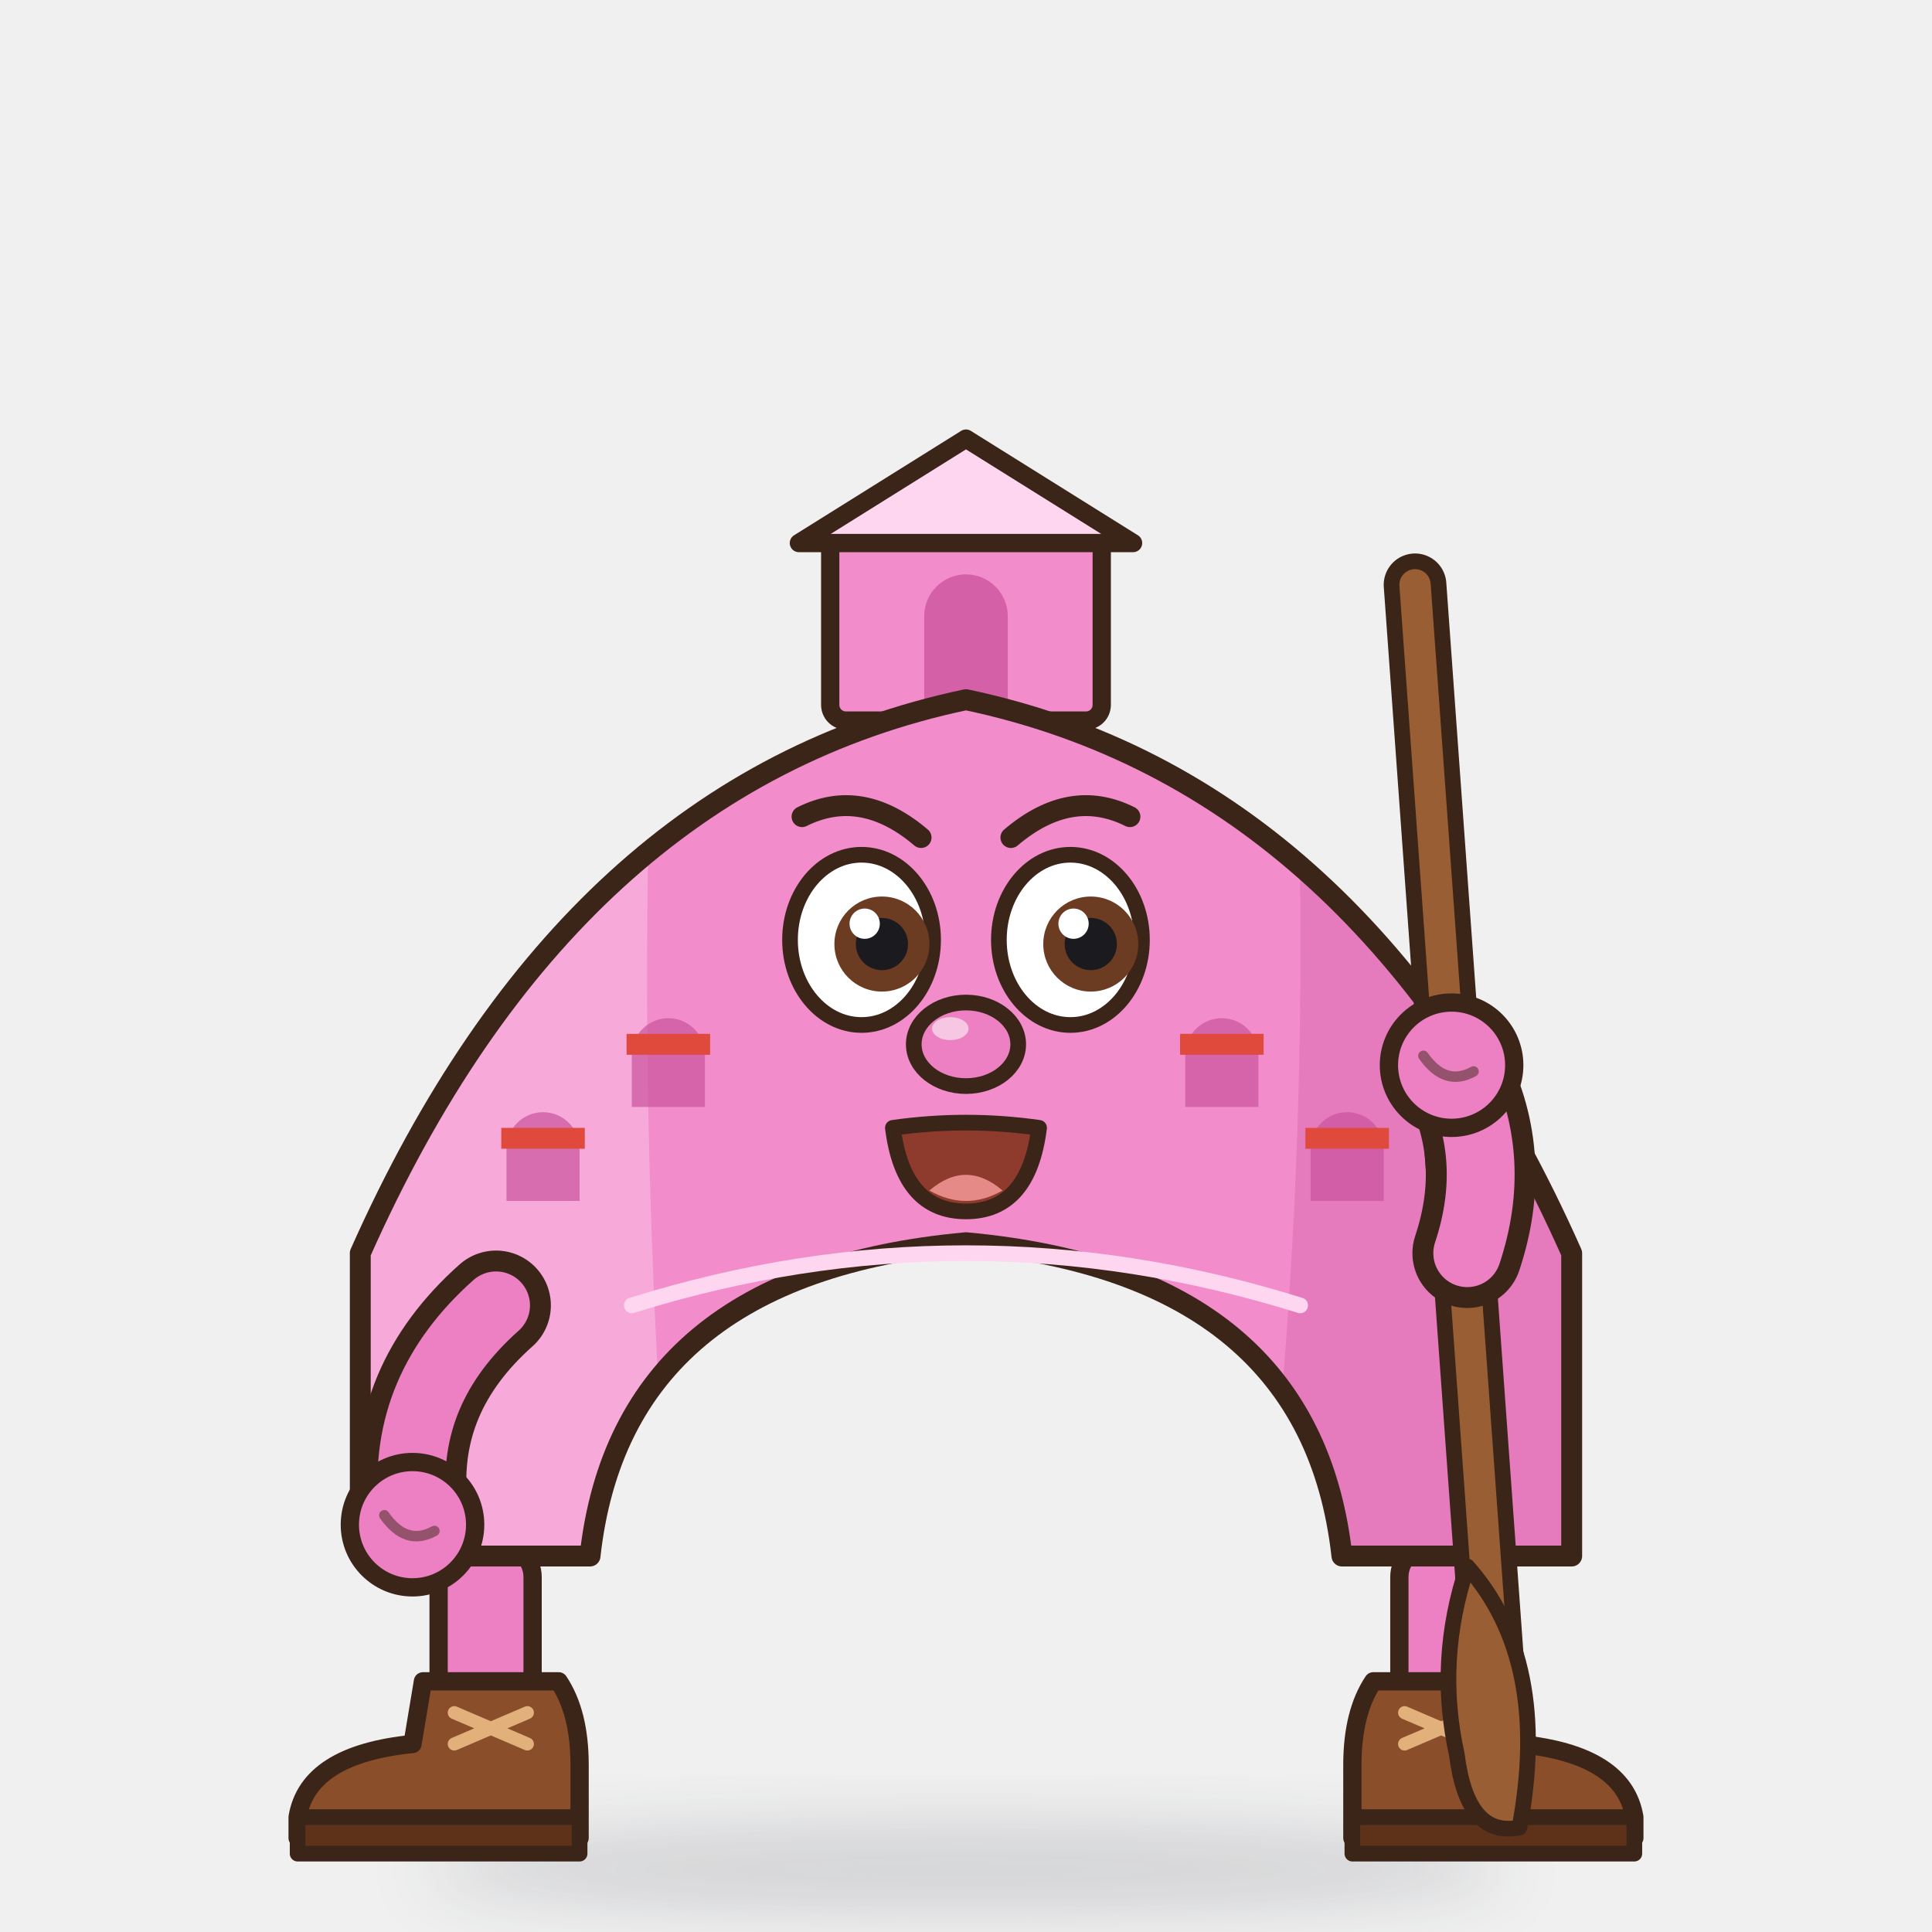
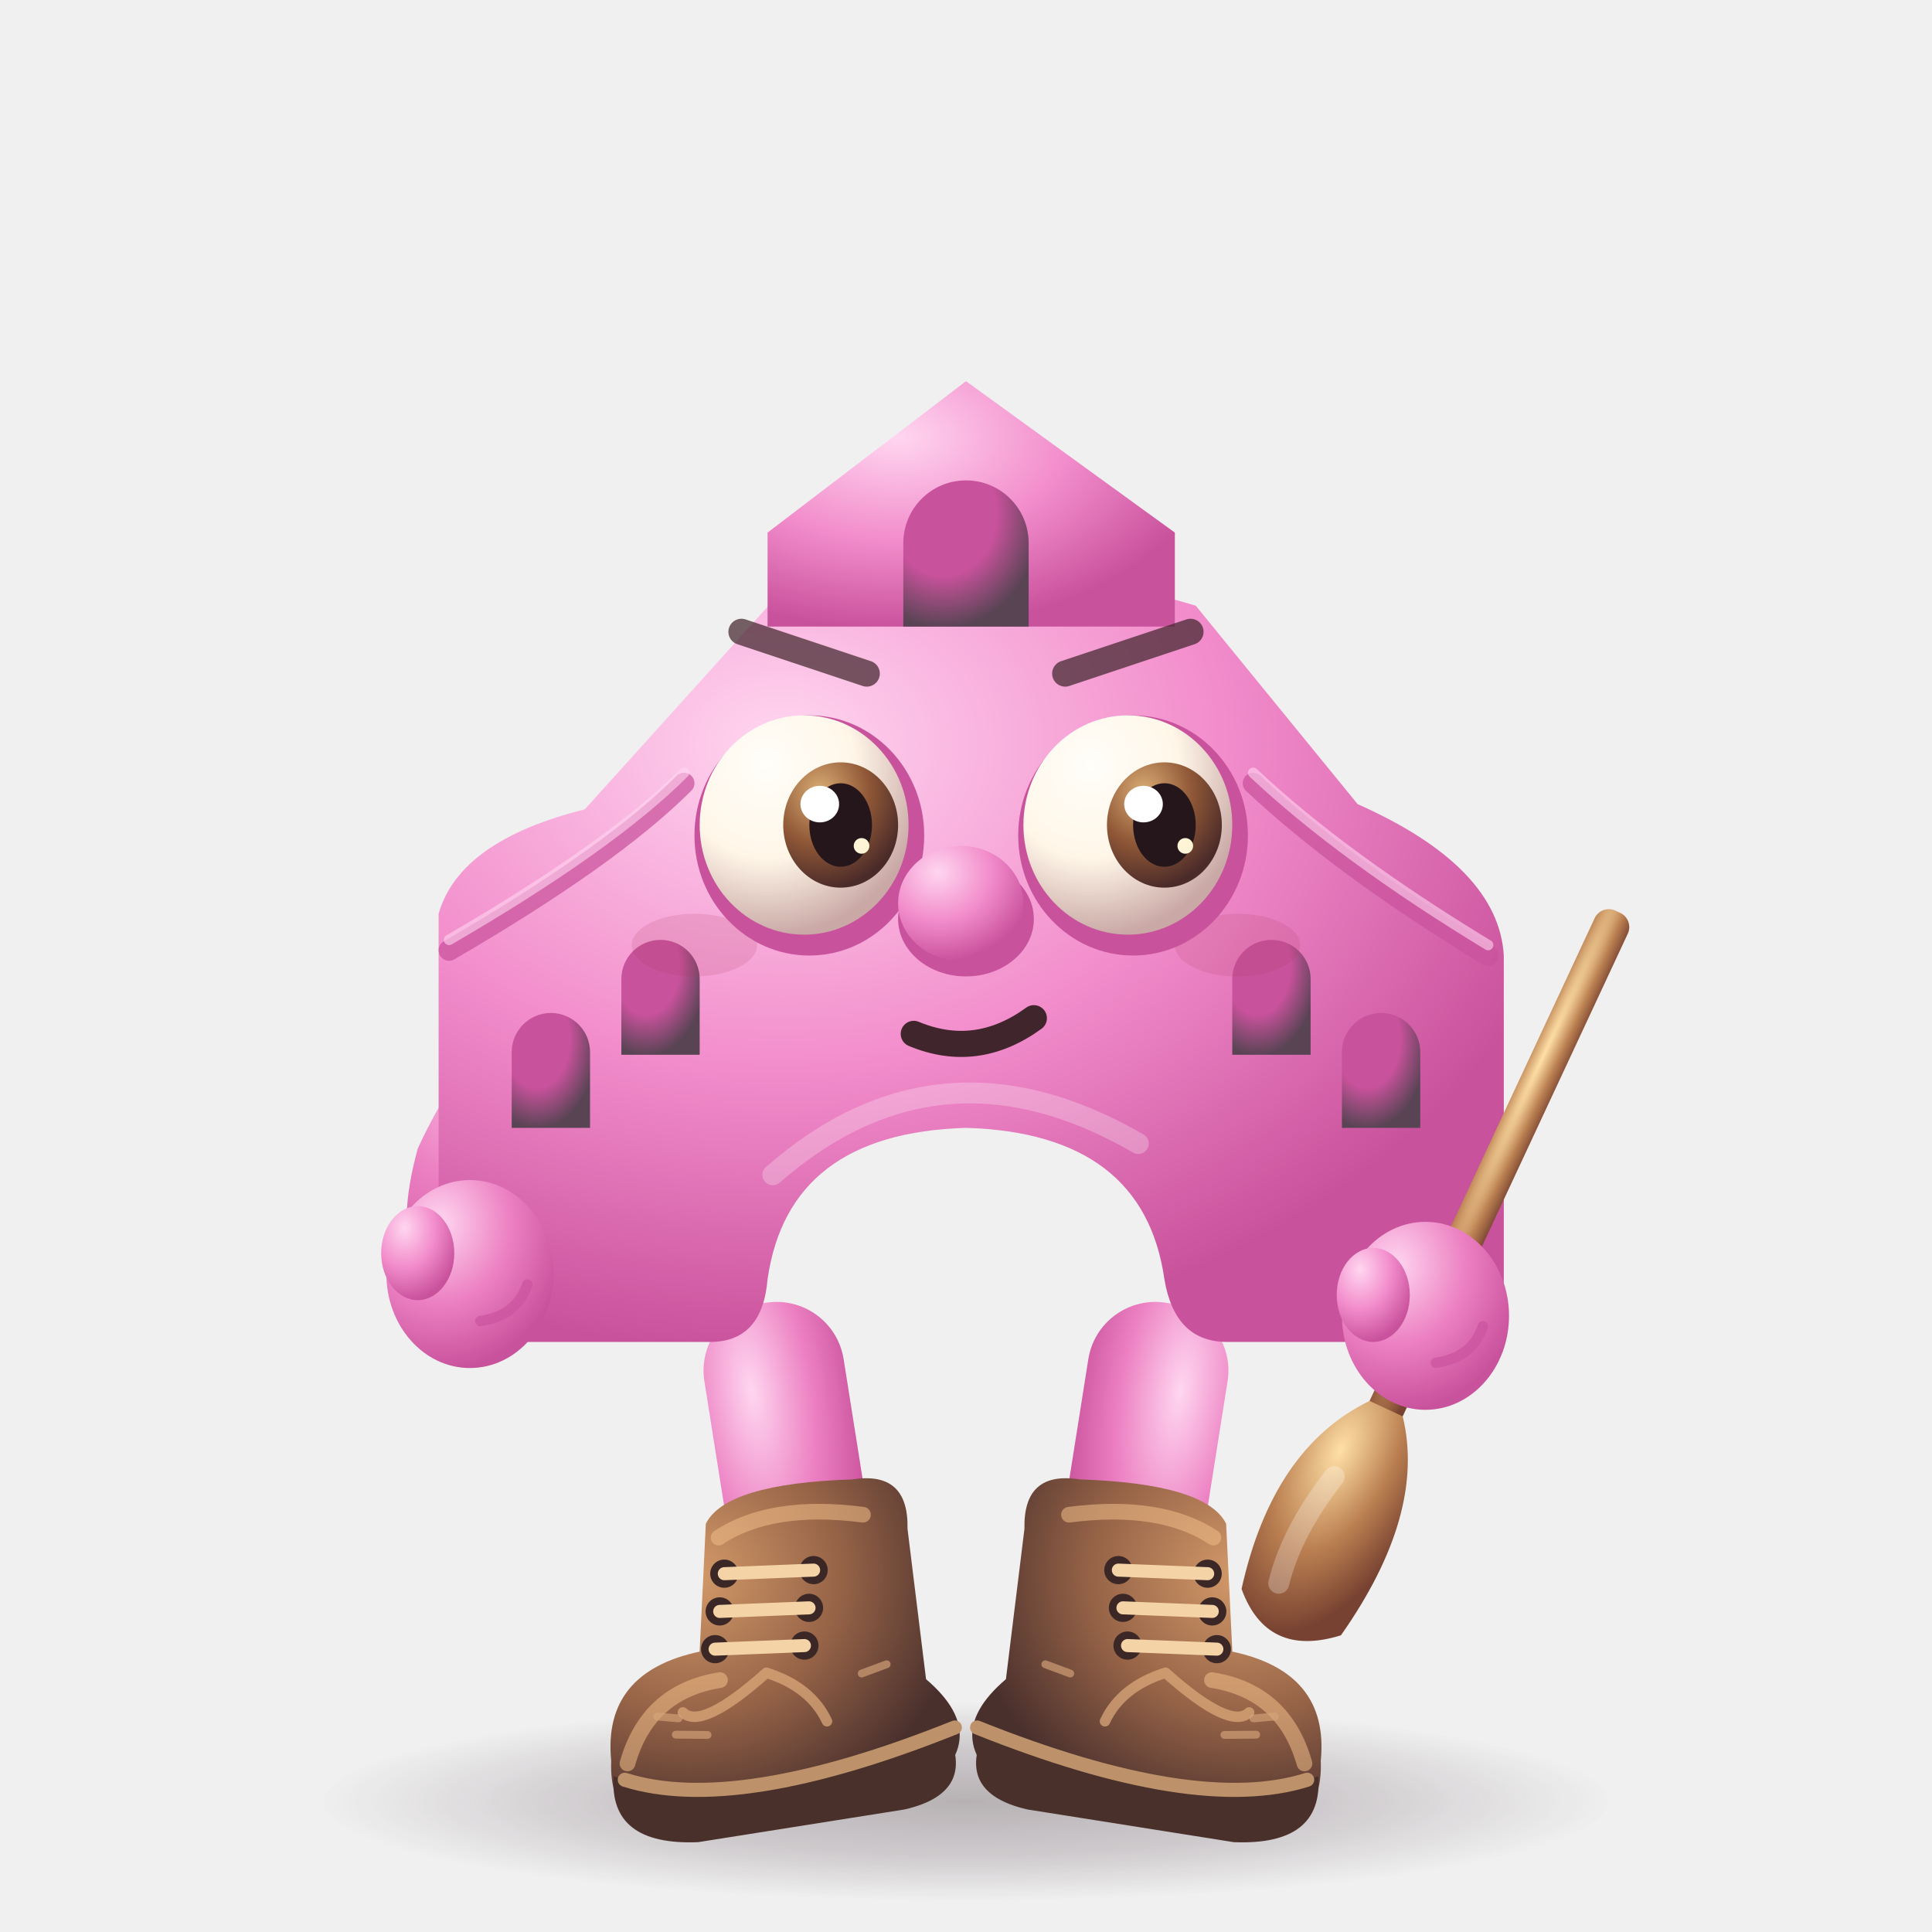
<svg xmlns="http://www.w3.org/2000/svg" viewBox="0 0 64 64" width="160" height="160" role="img" aria-label="Venice, Channels, running">
  <defs>
-     <filter id="sm-venice-s" x="-50%" y="-50%" width="200%" height="200%">
-       <feGaussianBlur stdDeviation="6" />
-     </filter>
+     <radialGradient id="sm-venice-clay" cx="32%" cy="23%" r="78%">
+       <stop offset="0" stop-color="#FFD6F0" />
+       <stop offset="0.54" stop-color="#F28CCB" />
+       <stop offset="1" stop-color="#C9529C" />
+     </radialGradient>
+     <radialGradient id="sm-venice-arm" cx="32%" cy="23%" r="78%">
+       <stop offset="0" stop-color="#FFD6F0" />
+       <stop offset="0.54" stop-color="#EC80C2" />
+       <stop offset="1" stop-color="#C9529C" />
+     </radialGradient>
+     <radialGradient id="sm-venice-recess" cx="32%" cy="23%" r="78%">
+       <stop offset="0" stop-color="#C9529C" />
+       <stop offset="0.54" stop-color="#C9529C" />
+       <stop offset="1" stop-color="#594454" />
+     </radialGradient>
+     <radialGradient id="sm-venice-boot" cx="32%" cy="23%" r="78%">
+       <stop offset="0" stop-color="#d39a69" />
+       <stop offset="0.54" stop-color="#966347" />
+       <stop offset="1" stop-color="#4a302d" />
+     </radialGradient>
+     <radialGradient id="sm-venice-wood" cx="32%" cy="23%" r="78%">
+       <stop offset="0" stop-color="#ffe0a6" />
+       <stop offset="0.54" stop-color="#bb8051" />
+       <stop offset="1" stop-color="#774231" />
+     </radialGradient>
+     <radialGradient id="sm-venice-gold" cx="32%" cy="23%" r="78%">
+       <stop offset="0" stop-color="#fff5bb" />
+       <stop offset="0.54" stop-color="#ebba54" />
+       <stop offset="1" stop-color="#aa612e" />
+     </radialGradient>
+     <radialGradient id="sm-venice-red" cx="32%" cy="23%" r="78%">
+       <stop offset="0" stop-color="#ffb3a4" />
+       <stop offset="0.54" stop-color="#e47065" />
+       <stop offset="1" stop-color="#a53247" />
+     </radialGradient>
+     <radialGradient id="sm-venice-white" cx="32%" cy="23%" r="78%">
+       <stop offset="0" stop-color="#fffef9" />
+       <stop offset="0.54" stop-color="#fff6e8" />
+       <stop offset="1" stop-color="#c9a8a5" />
+     </radialGradient>
+     <radialGradient id="sm-venice-iris" cx="32%" cy="23%" r="78%">
+       <stop offset="0" stop-color="#d9ab73" />
+       <stop offset="0.54" stop-color="#905837" />
+       <stop offset="1" stop-color="#4b2b29" />
+     </radialGradient>
+     <radialGradient id="sm-venice-floor">
+       <stop stop-color="#38252e" stop-opacity=".31" />
+       <stop offset=".55" stop-color="#483442" stop-opacity=".2" />
+       <stop offset="1" stop-color="#483442" stop-opacity="0" />
+     </radialGradient>
  </defs>
  <g transform="scale(0.17297) translate(35 0)">
-     <ellipse cx="150" cy="358" rx="104" ry="9" fill="#1B2430" opacity=".14" filter="url(#sm-venice-s)" />
-     <rect x="49" y="296" width="18" height="34" rx="6" fill="#EC80C2" stroke="#3B2418" stroke-width="3.5" />
-     <rect x="233" y="296" width="18" height="34" rx="6" fill="#EC80C2" stroke="#3B2418" stroke-width="3.5" />
-     <path d="M72 322 L46 322 L44 334 Q24 336 22 348 L22 352 L76 352 L76 338 Q76 328 72 322 Z" fill="#8A4E2B" stroke="#3B2418" stroke-width="3.5" stroke-linejoin="round" />
-     <path d="M76 348 L22 348 L22 355 L76 355 Z" fill="#5E3219" stroke="#3B2418" stroke-width="3" stroke-linejoin="round" />
-     <path d="M66 328 L52 334 M52 328 L66 334" fill="none" stroke="#E2B07A" stroke-width="2.5" stroke-linecap="round" stroke-linejoin="round" />
-     <path d="M228 322 L254 322 L256 334 Q276 336 278 348 L278 352 L224 352 L224 338 Q224 328 228 322 Z" fill="#8A4E2B" stroke="#3B2418" stroke-width="3.5" stroke-linejoin="round" />
-     <path d="M224 348 L278 348 L278 355 L224 355 Z" fill="#5E3219" stroke="#3B2418" stroke-width="3" stroke-linejoin="round" />
-     <path d="M234 328 L248 334 M248 328 L234 334" fill="none" stroke="#E2B07A" stroke-width="2.5" stroke-linecap="round" stroke-linejoin="round" />
-     <rect x="124" y="102" width="52" height="36" rx="3" fill="#F28CCB" stroke="#3B2418" stroke-width="3.5" />
-     <path d="M142 138 L142 118 A8 8 0 0 1 158 118 L158 138 Z" fill="#C9529C" opacity="0.75" />
-     <path d="M118 104 L150 84 L182 104 Z" fill="#FFD6F0" stroke="#3B2418" stroke-width="3.5" stroke-linejoin="round" stroke-linecap="round" />
-     <clipPath id="sm-venice-c">
-       <path d="M34 298 L34 240 Q74 150 150 134 Q226 150 266 240 L266 298 L222 298 Q216 244 150 238 Q84 244 78 298 Z" />
-     </clipPath>
-     <path d="M34 298 L34 240 Q74 150 150 134 Q226 150 266 240 L266 298 L222 298 Q216 244 150 238 Q84 244 78 298 Z" fill="#F28CCB" />
-     <g clip-path="url(#sm-venice-c)">
-       <path d="M200 0 L340 0 L340 370 L196 370 Q230 200 200 0 Z" fill="#C9529C" opacity="0.32" />
-       <path d="M0 0 L104 0 Q76 160 100 370 L0 370 Z" fill="#FFD6F0" opacity="0.4" />
-       <path d="M62 230 L62 220 A7 7 0 0 1 76 220 L76 230 Z" fill="#C9529C" opacity="0.7" />
-       <path d="M61 216 L77 216 L77 220 L61 220 Z" fill="#E04A3C" />
-       <path d="M86 212 L86 202 A7 7 0 0 1 100 202 L100 212 Z" fill="#C9529C" opacity="0.7" />
-       <path d="M85 198 L101 198 L101 202 L85 202 Z" fill="#E04A3C" />
-       <path d="M192 212 L192 202 A7 7 0 0 1 206 202 L206 212 Z" fill="#C9529C" opacity="0.7" />
-       <path d="M191 198 L207 198 L207 202 L191 202 Z" fill="#E04A3C" />
-       <path d="M216 230 L216 220 A7 7 0 0 1 230 220 L230 230 Z" fill="#C9529C" opacity="0.7" />
-       <path d="M215 216 L231 216 L231 220 L215 220 Z" fill="#E04A3C" />
+     <ellipse cx="150" cy="345" rx="123" ry="19" fill="url(#sm-venice-floor)" />
+     <g transform="translate(119 302) rotate(-9) scale(1 1)">
+       <rect x="-13" y="-53" width="27" height="71" rx="13" fill="url(#sm-venice-arm)" />
+       <path d="M-17-13Q-12-20 12-17Q23-17 21-6L20 23Q32 37 14 45H-27Q-45 44-42 29Q-41 12-22 11Z" fill="url(#sm-venice-boot)" />
+       <path d="M-42 32Q-24 42 22 32Q27 46 12 47H-28Q-45 45-42 32Z" fill="#49302b" />
+       <path d="M-40 33Q-20 43 24 33" fill="none" stroke="#bd9169" stroke-width="2.7" stroke-linecap="round" stroke-linejoin="round" />
+       <path d="M-39 30Q-33 17-19 17M-15-10Q-4-15 13-10" fill="none" stroke="#f1bd89" stroke-width="3" opacity="0.55" stroke-linecap="round" stroke-linejoin="round" />
+       <ellipse cx="-15" cy="-3" rx="2.7" ry="2.7" fill="#3b2826" />
+       <ellipse cx="2" cy="-1" rx="2.7" ry="2.7" fill="#3b2826" />
+       <path d="M-15 -3l17 2" fill="none" stroke="#f4d3a6" stroke-width="2.5" stroke-linecap="round" stroke-linejoin="round" />
+       <ellipse cx="-17" cy="4" rx="2.7" ry="2.7" fill="#3b2826" />
+       <ellipse cx="0" cy="6" rx="2.7" ry="2.7" fill="#3b2826" />
+       <path d="M-17 4l17 2" fill="none" stroke="#f4d3a6" stroke-width="2.5" stroke-linecap="round" stroke-linejoin="round" />
+       <ellipse cx="-19" cy="11" rx="2.7" ry="2.7" fill="#3b2826" />
+       <ellipse cx="-2" cy="13" rx="2.7" ry="2.7" fill="#3b2826" />
+       <path d="M-19 11l17 2" fill="none" stroke="#f4d3a6" stroke-width="2.5" stroke-linecap="round" stroke-linejoin="round" />
+       <path d="M-10 17q-14 9-17 5M-10 17q8 4 10 11" fill="none" stroke="#dfad7d" stroke-width="2" opacity="0.7" stroke-linecap="round" stroke-linejoin="round" />
+       <path d="M-29 26l6 1m-9-5l4 1m36-3l5-1" fill="none" stroke="#d5a47a" stroke-width="1.5" opacity="0.65" stroke-linecap="round" stroke-linejoin="round" />
    </g>
-     <path d="M34 298 L34 240 Q74 150 150 134 Q226 150 266 240 L266 298 L222 298 Q216 244 150 238 Q84 244 78 298 Z" fill="none" stroke="#3B2418" stroke-width="4" stroke-linecap="round" stroke-linejoin="round" />
-     <path d="M86 250 Q150 230 214 250" fill="none" stroke="#FFD6F0" stroke-width="3" stroke-linecap="round" stroke-linejoin="round" />
-     <ellipse cx="150" cy="200" rx="10" ry="8" fill="#EC80C2" stroke="#3B2418" stroke-width="3" />
-     <ellipse cx="147" cy="197" rx="3.5" ry="2.2" fill="#fff" opacity=".55" />
-     <g>
-       <ellipse cx="130" cy="180" rx="13.7" ry="16.3" fill="#fff" stroke="#3B2418" stroke-width="3" />
-       <circle cx="133.9" cy="180.8" r="9.1" fill="#6B3B22" />
-       <circle cx="133.9" cy="180.8" r="5" fill="#1B1B1F" />
-       <circle cx="130.6" cy="176.9" r="2.9" fill="#fff" />
-       <ellipse cx="170" cy="180" rx="13.7" ry="16.3" fill="#fff" stroke="#3B2418" stroke-width="3" />
-       <circle cx="173.9" cy="180.8" r="9.1" fill="#6B3B22" />
-       <circle cx="173.9" cy="180.8" r="5" fill="#1B1B1F" />
-       <circle cx="170.6" cy="176.9" r="2.9" fill="#fff" />
+     <g transform="translate(181 302) rotate(9) scale(-1 1)">
+       <rect x="-13" y="-53" width="27" height="71" rx="13" fill="url(#sm-venice-arm)" />
+       <path d="M-17-13Q-12-20 12-17Q23-17 21-6L20 23Q32 37 14 45H-27Q-45 44-42 29Q-41 12-22 11Z" fill="url(#sm-venice-boot)" />
+       <path d="M-42 32Q-24 42 22 32Q27 46 12 47H-28Q-45 45-42 32Z" fill="#49302b" />
+       <path d="M-40 33Q-20 43 24 33" fill="none" stroke="#bd9169" stroke-width="2.7" stroke-linecap="round" stroke-linejoin="round" />
+       <path d="M-39 30Q-33 17-19 17M-15-10Q-4-15 13-10" fill="none" stroke="#f1bd89" stroke-width="3" opacity="0.55" stroke-linecap="round" stroke-linejoin="round" />
+       <ellipse cx="-15" cy="-3" rx="2.7" ry="2.7" fill="#3b2826" />
+       <ellipse cx="2" cy="-1" rx="2.7" ry="2.7" fill="#3b2826" />
+       <path d="M-15 -3l17 2" fill="none" stroke="#f4d3a6" stroke-width="2.5" stroke-linecap="round" stroke-linejoin="round" />
+       <ellipse cx="-17" cy="4" rx="2.7" ry="2.7" fill="#3b2826" />
+       <ellipse cx="0" cy="6" rx="2.7" ry="2.7" fill="#3b2826" />
+       <path d="M-17 4l17 2" fill="none" stroke="#f4d3a6" stroke-width="2.5" stroke-linecap="round" stroke-linejoin="round" />
+       <ellipse cx="-19" cy="11" rx="2.7" ry="2.7" fill="#3b2826" />
+       <ellipse cx="-2" cy="13" rx="2.7" ry="2.7" fill="#3b2826" />
+       <path d="M-19 11l17 2" fill="none" stroke="#f4d3a6" stroke-width="2.5" stroke-linecap="round" stroke-linejoin="round" />
+       <path d="M-10 17q-14 9-17 5M-10 17q8 4 10 11" fill="none" stroke="#dfad7d" stroke-width="2" opacity="0.7" stroke-linecap="round" stroke-linejoin="round" />
+       <path d="M-29 26l6 1m-9-5l4 1m36-3l5-1" fill="none" stroke="#d5a47a" stroke-width="1.5" opacity="0.65" stroke-linecap="round" stroke-linejoin="round" />
    </g>
-     <path d="M118.6 156.4 Q130 150.7 141.4 160.4 M181.4 156.4 Q170 150.7 158.6 160.4" fill="none" stroke="#3B2418" stroke-width="4" stroke-linecap="round" />
-     <path d="M136 216 Q150 214 164 216 Q162 232 150 232 Q138 232 136 216 Z" fill="#8E3B2E" stroke="#3B2418" stroke-width="3" stroke-linejoin="round" />
-     <path d="M143 228 Q150 222 157 228 Q150 232 143 228 Z" fill="#E58A86" />
-     <path d="M60 250 Q42 266 44 288" fill="none" stroke="#3B2418" stroke-width="21" stroke-linecap="round" stroke-linejoin="round" />
-     <path d="M60 250 Q42 266 44 288" fill="none" stroke="#EC80C2" stroke-width="13" stroke-linecap="round" stroke-linejoin="round" />
-     <circle cx="44" cy="292" r="12" fill="#EC80C2" stroke="#3B2418" stroke-width="3.5" />
-     <path d="M38.6 290.2 Q42.8 296.2 48.2 293.2" fill="none" stroke="#3B2418" stroke-width="2" stroke-linecap="round" opacity=".5" />
-     <path d="M236 112 L252 334" fill="none" stroke="#3B2418" stroke-width="12" stroke-linecap="round" stroke-linejoin="round" />
-     <path d="M236 112 L252 334" fill="none" stroke="#9A5E34" stroke-width="6" stroke-linecap="round" stroke-linejoin="round" />
-     <path d="M246 300 Q262 318 256 350 Q246 352 244 336 Q240 318 246 300 Z" fill="#9A5E34" stroke="#3B2418" stroke-width="3" stroke-linejoin="round" />
-     <path d="M246 240 Q252 222 244 206" fill="none" stroke="#3B2418" stroke-width="21" stroke-linecap="round" stroke-linejoin="round" />
-     <path d="M246 240 Q252 222 244 206" fill="none" stroke="#EC80C2" stroke-width="13" stroke-linecap="round" stroke-linejoin="round" />
-     <circle cx="243" cy="204" r="12" fill="#EC80C2" stroke="#3B2418" stroke-width="3.5" />
-     <path d="M237.6 202.2 Q241.8 208.2 247.2 205.2" fill="none" stroke="#3B2418" stroke-width="2" stroke-linecap="round" opacity=".5" />
+     <path d="M111 187Q65 176 45 220Q37 249 59 254Q76 247 76 225L110 211Z" fill="url(#sm-venice-arm)" />
+     <path d="M207 183Q238 183 250 239L232 254Q219 209 204 222Z" fill="url(#sm-venice-arm)" />
+     <path d="M49 244V175Q53 161 77 155L114 114Q147 102 194 116L225 154Q252 166 253 183V245Q253 257 242 257H200Q190 257 188 245Q184 217 150 216Q116 217 112 245Q111 257 101 257H61Q49 257 49 244Z" fill="url(#sm-venice-clay)" />
+     <path d="M112 102L150 73L190 102V120H112Z" fill="url(#sm-venice-clay)" />
+     <path d="M138 120v-16a12 12 0 0 1 24 0v16Z" fill="url(#sm-venice-recess)" />
+     <path d="M51 182Q82 164 96 150M205 150Q222 166 250 183" fill="none" stroke="#C9529C" stroke-width="4" opacity="0.73" stroke-linecap="round" stroke-linejoin="round" />
+     <g transform="translate(0 -2)">
+       <path d="M51 182Q82 164 96 150M205 150Q222 166 250 183" fill="none" stroke="#FFD6F0" stroke-width="2" opacity="0.6" stroke-linecap="round" stroke-linejoin="round" />
+     </g>
+     <path d="M63 216v-14.5a7.5 7.5 0 0 1 15 0v14.5Z" fill="url(#sm-venice-recess)" />
+     <path d="M84 202v-14.5a7.5 7.5 0 0 1 15 0v14.5Z" fill="url(#sm-venice-recess)" />
+     <path d="M201 202v-14.5a7.5 7.5 0 0 1 15 0v14.5Z" fill="url(#sm-venice-recess)" />
+     <path d="M222 216v-14.5a7.5 7.5 0 0 1 15 0v14.5Z" fill="url(#sm-venice-recess)" />
+     <path d="M113 225Q145 197 183 219" fill="none" stroke="white" stroke-width="4" opacity="0.26" stroke-linecap="round" stroke-linejoin="round" />
+     <ellipse cx="55" cy="244" rx="16" ry="18" fill="url(#sm-venice-arm)" />
+     <ellipse cx="45" cy="240" rx="7" ry="9" fill="url(#sm-venice-clay)" />
+     <path d="M57 253q7 -1 9 -7" fill="none" stroke="#C9529C" stroke-width="2" opacity="0.65" stroke-linecap="round" stroke-linejoin="round" />
+     <g transform="translate(150 158)">
+       <ellipse cx="-52" cy="23" rx="12" ry="6" fill="#a63655" opacity=".15" />
+       <ellipse cx="52" cy="23" rx="12" ry="6" fill="#a63655" opacity=".15" />
+       <g>
+         <g transform="translate(-31 0)">
+           <path d="M-12 -37L12 -29" fill="none" stroke="#41252C" stroke-width="5" opacity="0.72" stroke-linecap="round" stroke-linejoin="round" />
+           <ellipse cx="1" cy="2" rx="22" ry="23" fill="#C9529C" />
+           <ellipse cx="0" cy="0" rx="20" ry="21" fill="url(#sm-venice-white)" />
+           <ellipse cx="7" cy="0" rx="11" ry="12" fill="url(#sm-venice-iris)" />
+           <ellipse cx="7" cy="0" rx="6" ry="8" fill="#25161c" />
+           <ellipse cx="3" cy="-4" rx="3.7" ry="3.5" fill="white" />
+           <ellipse cx="11" cy="4" rx="1.5" ry="1.5" fill="#fff4d5" />
+         </g>
+         <g transform="translate(31 0)">
+           <path d="M-12 -29L12 -37" fill="none" stroke="#41252C" stroke-width="5" opacity="0.72" stroke-linecap="round" stroke-linejoin="round" />
+           <ellipse cx="1" cy="2" rx="22" ry="23" fill="#C9529C" />
+           <ellipse cx="0" cy="0" rx="20" ry="21" fill="url(#sm-venice-white)" />
+           <ellipse cx="7" cy="0" rx="11" ry="12" fill="url(#sm-venice-iris)" />
+           <ellipse cx="7" cy="0" rx="6" ry="8" fill="#25161c" />
+           <ellipse cx="3" cy="-4" rx="3.7" ry="3.5" fill="white" />
+           <ellipse cx="11" cy="4" rx="1.5" ry="1.5" fill="#fff4d5" />
+         </g>
+       </g>
+       <ellipse cx="0" cy="18" rx="13" ry="11" fill="#C9529C" />
+       <ellipse cx="-1" cy="15" rx="12" ry="11" fill="url(#sm-venice-clay)" />
+       <path d="M-10 40Q2 45 13 37" fill="none" stroke="#41252C" stroke-width="5" stroke-linecap="round" stroke-linejoin="round" />
+     </g>
+     <g transform="rotate(25 241 246)">
+       <rect x="238" y="167" width="7" height="133" rx="3" fill="url(#sm-venice-wood)" />
+       <path d="M238 272Q225 288 231 315Q241 325 252 315Q257 287 245 272Z" fill="url(#sm-venice-wood)" />
+       <path d="M238 288Q235 301 237 311" fill="none" stroke="white" stroke-width="4" opacity="0.26" stroke-linecap="round" stroke-linejoin="round" />
+     </g>
+     <ellipse cx="238" cy="252" rx="16" ry="18" fill="url(#sm-venice-arm)" />
+     <ellipse cx="228" cy="248" rx="7" ry="9" fill="url(#sm-venice-clay)" />
+     <path d="M240 261q7 -1 9 -7" fill="none" stroke="#C9529C" stroke-width="2" opacity="0.65" stroke-linecap="round" stroke-linejoin="round" />
  </g>
</svg>
